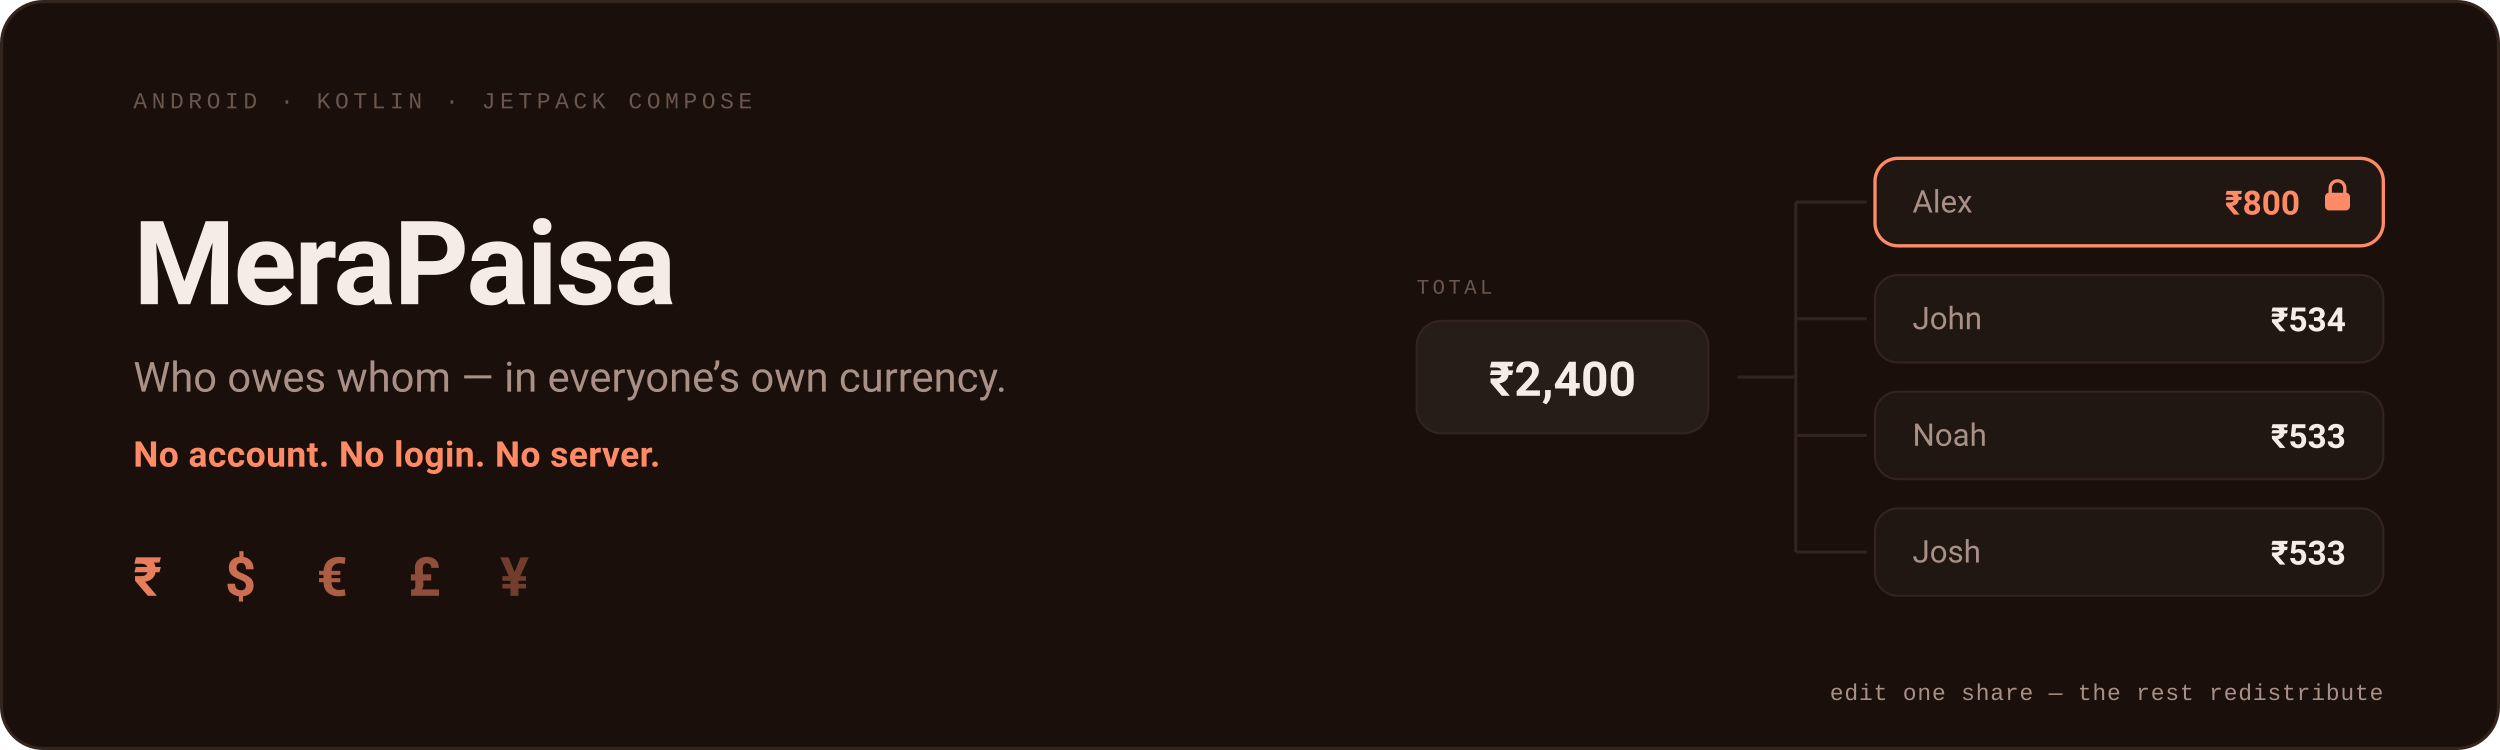
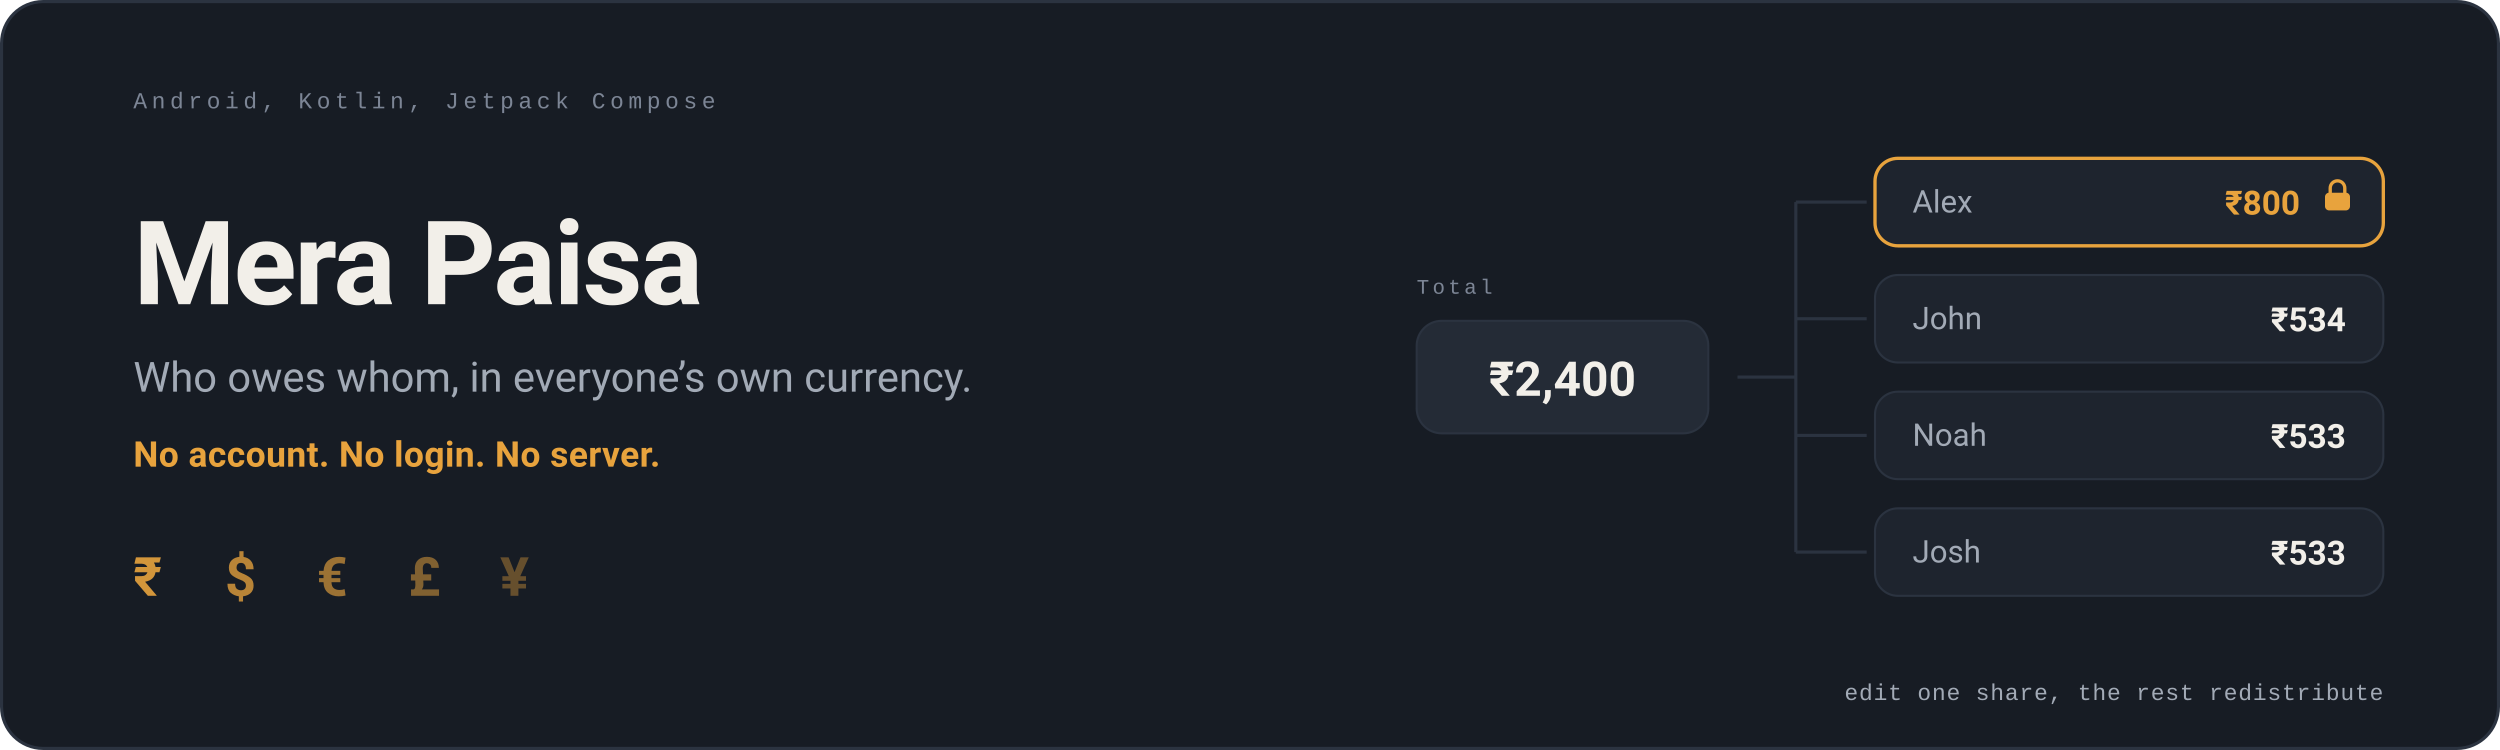
- <svg xmlns="http://www.w3.org/2000/svg" viewBox="0 0 1200 360" width="1200" height="360" role="img" aria-label="MeraPaisa. Who owes whom, in everyone's own currency. No account, no login, no server. A bill of 2,400 rupees split four ways: Alex is locked at 800 and the remaining 1,600 redistributes as 534, 533 and 533.">
+ <svg xmlns="http://www.w3.org/2000/svg" viewBox="0 0 1200 360" width="1200" height="360" role="img" aria-label="Mera Paisa. Who owes whom, in everyone's own currency. No account, no login, no server. A bill of 2,400 rupees split four ways: Alex is locked at 800 and the remaining 1,600 redistributes as 534, 533 and 533.">
  <style>
    .wordmark{ font-family:-apple-system, BlinkMacSystemFont, 'Segoe UI', Roboto, Helvetica, Arial, sans-serif; font-size:56px; font-weight:700; letter-spacing:-1px; }
    .tag     { font-family:-apple-system, BlinkMacSystemFont, 'Segoe UI', Roboto, Helvetica, Arial, sans-serif; font-size:20px; }
    .hook    { font-family:-apple-system, BlinkMacSystemFont, 'Segoe UI', Roboto, Helvetica, Arial, sans-serif; font-size:17px; font-weight:600; letter-spacing:0.2px; }
    .cur     { font-family:-apple-system, BlinkMacSystemFont, 'Segoe UI', Roboto, Helvetica, Arial, sans-serif; font-size:26px; font-weight:600; }
    .total   { font-family:-apple-system, BlinkMacSystemFont, 'Segoe UI', Roboto, Helvetica, Arial, sans-serif; font-size:23px; font-weight:700; }
    .nm      { font-family:-apple-system, BlinkMacSystemFont, 'Segoe UI', Roboto, Helvetica, Arial, sans-serif; font-size:15px; }
    .amt     { font-family:-apple-system, BlinkMacSystemFont, 'Segoe UI', Roboto, Helvetica, Arial, sans-serif; font-size:16px; font-weight:700; }
    .eyebrow { font-family:ui-monospace, SFMono-Regular, 'SF Mono', Menlo, Consolas, 'Liberation Mono', monospace; font-size:11px; letter-spacing:2.2px; }
    .micro   { font-family:ui-monospace, SFMono-Regular, 'SF Mono', Menlo, Consolas, 'Liberation Mono', monospace; font-size:10px; letter-spacing:1.6px; }
    .cap     { font-family:ui-monospace, SFMono-Regular, 'SF Mono', Menlo, Consolas, 'Liberation Mono', monospace; font-size:11px; letter-spacing:0.4px; }
    @media (prefers-reduced-motion: no-preference) {
      @keyframes slidein { from { opacity:0; transform:translateX(14px); } }
      @keyframes fadein  { from { opacity:0; } }
    }
  </style>
-   <rect x="0.75" y="0.75" width="1198.5" height="358.5" rx="20" fill="#1a0f0b" stroke="#33241d" stroke-width="1.5" />
-   <text x="64" y="52" class="eyebrow" fill="#6b564d">ANDROID · KOTLIN · JETPACK COMPOSE</text>
-   <text x="64" y="146" class="wordmark" fill="#f6ece7">MeraPaisa</text>
-   <text x="64" y="188" class="tag" fill="#a89086">Who owes whom — in everyone’s own currency.</text>
-   <text x="64" y="224" class="hook" fill="#ff8b66">No account. No login. No server.</text>
-   <text x="64" y="286" class="cur" fill="#ff8b66" opacity="0.90">₹</text>
-   <text x="108" y="286" class="cur" fill="#ff8b66" opacity="0.77">$</text>
-   <text x="152" y="286" class="cur" fill="#ff8b66" opacity="0.64">€</text>
-   <text x="196" y="286" class="cur" fill="#ff8b66" opacity="0.51">£</text>
-   <text x="240" y="286" class="cur" fill="#ff8b66" opacity="0.38">¥</text>
-   <text x="680.0" y="141.0" class="micro" fill="#6b564d">TOTAL</text>
-   <rect x="680.0" y="154.0" width="140.0" height="54.0" rx="12" fill="#261d18" stroke="#33241d" />
-   <text x="750.0" y="190.0" class="total" text-anchor="middle" fill="#f6ece7">₹2,400</text>
-   <path d="M834.0 181.0 H862.0 M862.0 97.0 V265.0" stroke="#33241d" stroke-width="1.5" fill="none" />
-   <path d="M862.0 97.0 H896.0" stroke="#33241d" stroke-width="1.5" />
-   <rect x="900.0" y="76.0" width="244.0" height="42.0" rx="11" fill="#201712" stroke="#ff8b66" stroke-width="1.6" />
-   <text x="918.0" y="102.0" class="nm" fill="#a89086">Alex</text>
-   <text x="1104.0" y="103.0" class="amt" text-anchor="end" fill="#ff8b66">₹800</text>
-   <g stroke="#ff8b66" fill="none" stroke-width="1.6" stroke-linecap="round">
+   <rect x="0.75" y="0.75" width="1198.5" height="358.5" rx="20" fill="#171C24" stroke="#2B3340" stroke-width="1.5" />
+   <text x="64" y="52" class="eyebrow" fill="#7C8595">Android, Kotlin, Jetpack Compose</text>
+   <text x="64" y="146" class="wordmark" fill="#F2EFE9">Mera Paisa</text>
+   <text x="64" y="188" class="tag" fill="#A2AAB6">Who owes whom, in everyone’s own currency.</text>
+   <text x="64" y="224" class="hook" fill="#E8A33D">No account. No login. No server.</text>
+   <text x="64" y="286" class="cur" fill="#E8A33D" opacity="0.90">₹</text>
+   <text x="108" y="286" class="cur" fill="#E8A33D" opacity="0.77">$</text>
+   <text x="152" y="286" class="cur" fill="#E8A33D" opacity="0.64">€</text>
+   <text x="196" y="286" class="cur" fill="#E8A33D" opacity="0.51">£</text>
+   <text x="240" y="286" class="cur" fill="#E8A33D" opacity="0.38">¥</text>
+   <text x="680.0" y="141.0" class="micro" fill="#7C8595">Total</text>
+   <rect x="680.0" y="154.0" width="140.0" height="54.0" rx="12" fill="#242B36" stroke="#2B3340" />
+   <text x="750.0" y="190.0" class="total" text-anchor="middle" fill="#F2EFE9">₹2,400</text>
+   <path d="M834.0 181.0 H862.0 M862.0 97.0 V265.0" stroke="#2B3340" stroke-width="1.5" fill="none" />
+   <path d="M862.0 97.0 H896.0" stroke="#2B3340" stroke-width="1.5" />
+   <rect x="900.0" y="76.0" width="244.0" height="42.0" rx="11" fill="#1E242E" stroke="#E8A33D" stroke-width="1.6" />
+   <text x="918.0" y="102.0" class="nm" fill="#A2AAB6">Alex</text>
+   <text x="1104.0" y="103.0" class="amt" text-anchor="end" fill="#E8A33D">₹800</text>
+   <g stroke="#E8A33D" fill="none" stroke-width="1.6" stroke-linecap="round">
    <path d="M1118.5 92.5 v-2.2 a3.5 3.5 0 0 1 7 0 v2.2" />
  </g>
-   <rect x="1116.0" y="92.5" width="12" height="8.5" rx="2" fill="#ff8b66" />
-   <path d="M862.0 153.0 H896.0" stroke="#33241d" stroke-width="1.5" />
-   <rect x="900.0" y="132.0" width="244.0" height="42.0" rx="11" fill="#201712" stroke="#33241d" stroke-width="1" />
-   <text x="918.0" y="158.0" class="nm" fill="#a89086">John</text>
-   <text x="1126.0" y="159.0" class="amt" text-anchor="end" fill="#f6ece7">₹534</text>
-   <path d="M862.0 209.0 H896.0" stroke="#33241d" stroke-width="1.5" />
-   <rect x="900.0" y="188.0" width="244.0" height="42.0" rx="11" fill="#201712" stroke="#33241d" stroke-width="1" />
-   <text x="918.0" y="214.0" class="nm" fill="#a89086">Noah</text>
-   <text x="1126.0" y="215.0" class="amt" text-anchor="end" fill="#f6ece7">₹533</text>
-   <path d="M862.0 265.0 H896.0" stroke="#33241d" stroke-width="1.5" />
-   <rect x="900.0" y="244.0" width="244.0" height="42.0" rx="11" fill="#201712" stroke="#33241d" stroke-width="1" />
-   <text x="918.0" y="270.0" class="nm" fill="#a89086">Josh</text>
-   <text x="1126.0" y="271.0" class="amt" text-anchor="end" fill="#f6ece7">₹533</text>
-   <text x="1144.0" y="336" class="cap" text-anchor="end" fill="#a89086">edit one share — the rest redistribute</text>
+   <rect x="1116.0" y="92.5" width="12" height="8.5" rx="2" fill="#E8A33D" />
+   <path d="M862.0 153.0 H896.0" stroke="#2B3340" stroke-width="1.5" />
+   <rect x="900.0" y="132.0" width="244.0" height="42.0" rx="11" fill="#1E242E" stroke="#2B3340" stroke-width="1" />
+   <text x="918.0" y="158.0" class="nm" fill="#A2AAB6">John</text>
+   <text x="1126.0" y="159.0" class="amt" text-anchor="end" fill="#F2EFE9">₹534</text>
+   <path d="M862.0 209.0 H896.0" stroke="#2B3340" stroke-width="1.5" />
+   <rect x="900.0" y="188.0" width="244.0" height="42.0" rx="11" fill="#1E242E" stroke="#2B3340" stroke-width="1" />
+   <text x="918.0" y="214.0" class="nm" fill="#A2AAB6">Noah</text>
+   <text x="1126.0" y="215.0" class="amt" text-anchor="end" fill="#F2EFE9">₹533</text>
+   <path d="M862.0 265.0 H896.0" stroke="#2B3340" stroke-width="1.5" />
+   <rect x="900.0" y="244.0" width="244.0" height="42.0" rx="11" fill="#1E242E" stroke="#2B3340" stroke-width="1" />
+   <text x="918.0" y="270.0" class="nm" fill="#A2AAB6">Josh</text>
+   <text x="1126.0" y="271.0" class="amt" text-anchor="end" fill="#F2EFE9">₹533</text>
+   <text x="1144.0" y="336" class="cap" text-anchor="end" fill="#A2AAB6">edit one share, the rest redistribute</text>
</svg>
